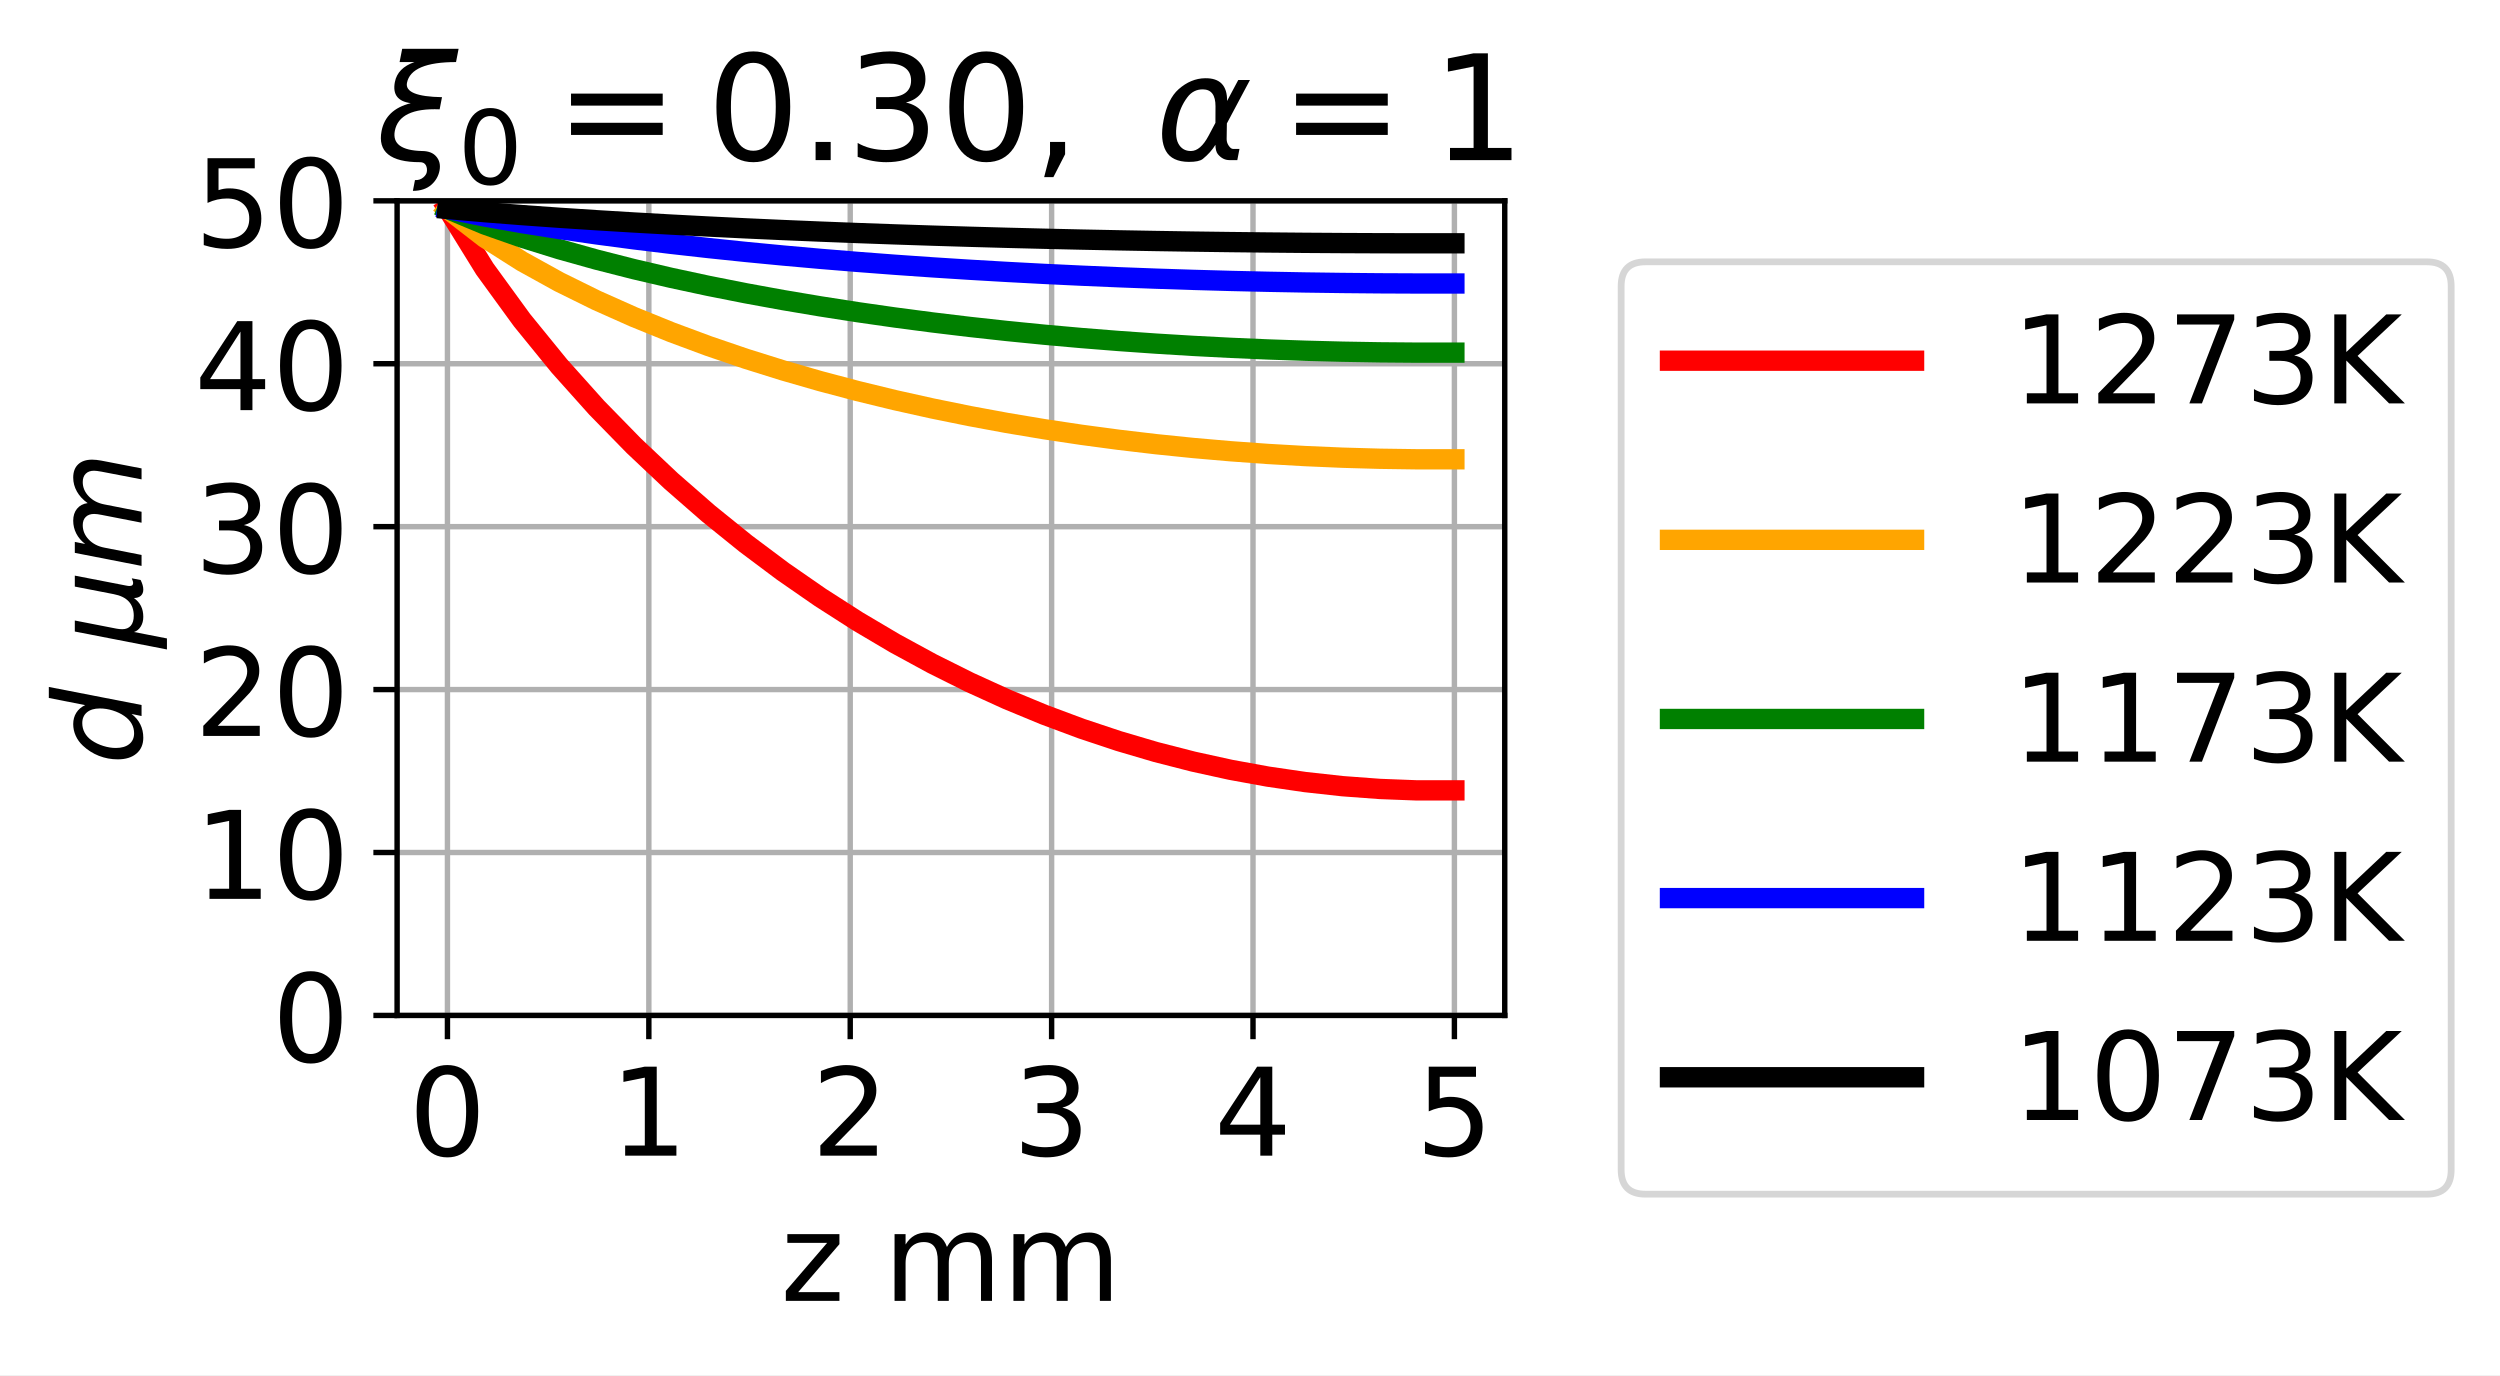
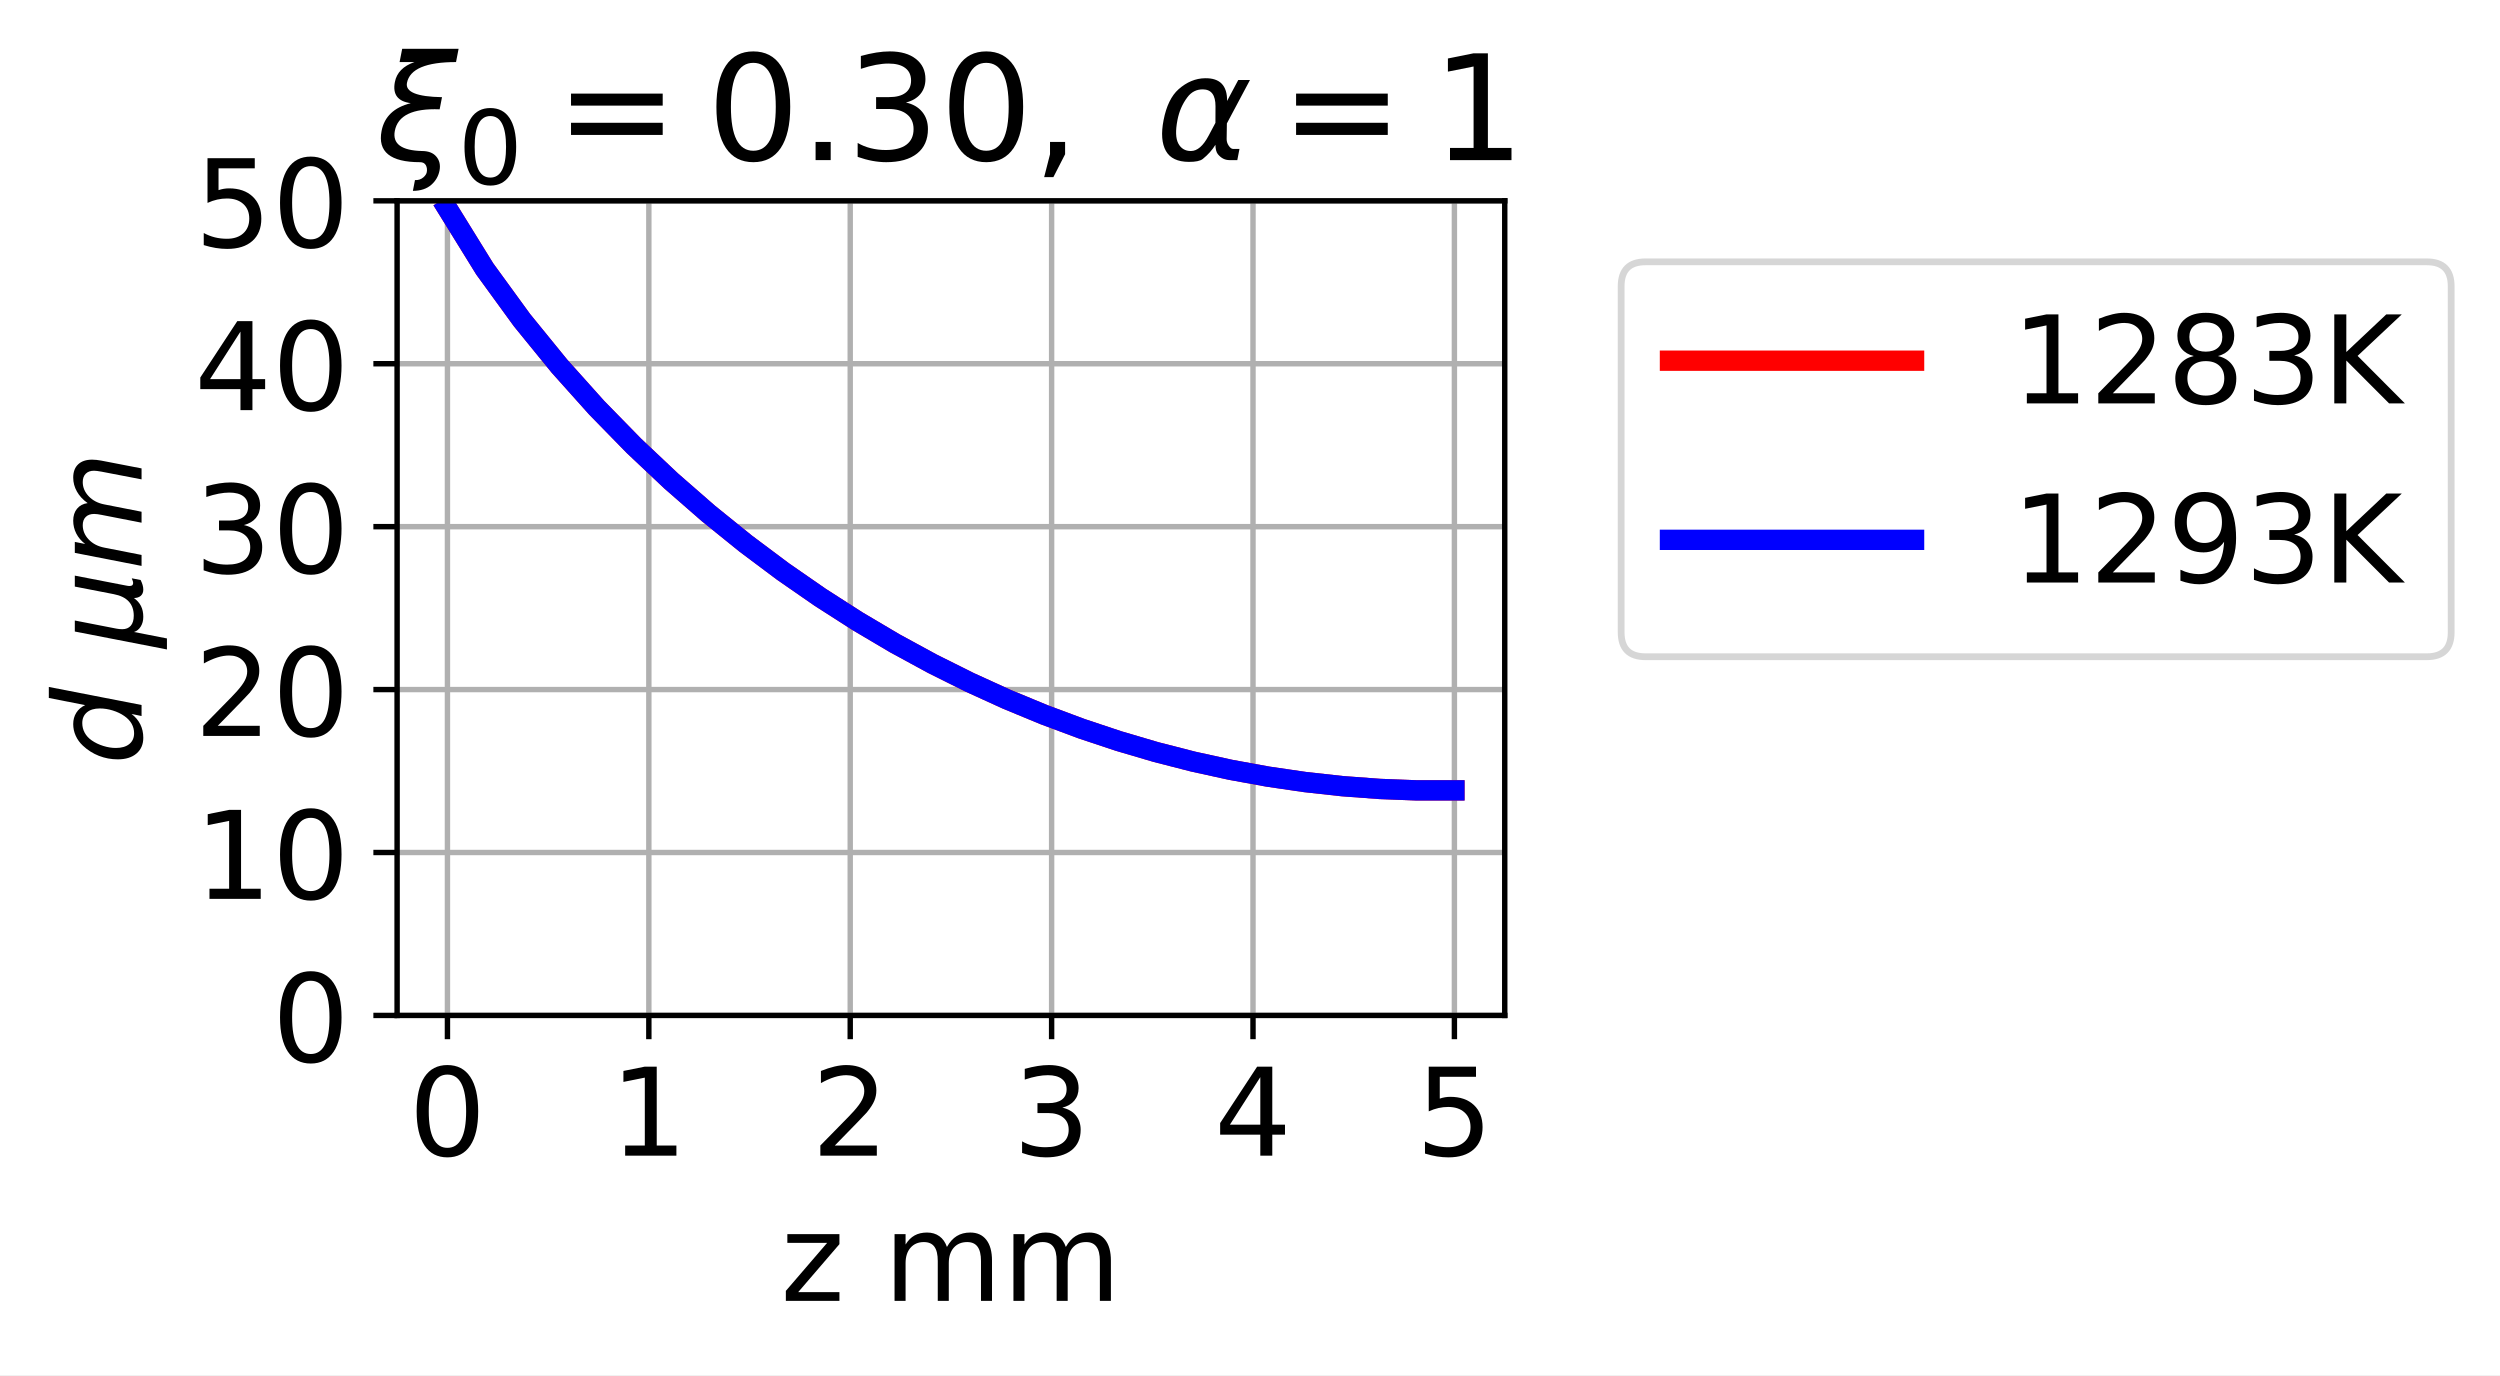
<svg xmlns="http://www.w3.org/2000/svg" xmlns:xlink="http://www.w3.org/1999/xlink" width="368.704pt" height="202.8pt" viewBox="0 0 368.704 202.8" version="1.1">
  <defs>
    <style type="text/css">*{stroke-linejoin: round; stroke-linecap: butt}</style>
  </defs>
  <g id="figure_1">
    <g id="patch_1">
      <path d="M 0 202.8  L 368.704 202.8  L 368.704 0  L 0 0  z " style="fill: #ffffff" />
    </g>
    <g id="axes_1">
      <g id="patch_2">
        <path d="M 58.565 149.758  L 221.922 149.758  L 221.922 29.616  L 58.565 29.616  z " style="fill: #ffffff" />
      </g>
      <g id="matplotlib.axis_1">
        <g id="xtick_1">
          <g id="line2d_1">
-             <path d="M 65.99 149.758  L 65.99 29.616  " clip-path="url(#p1eda17316c)" style="fill: none; stroke: #b0b0b0; stroke-width: 0.8; stroke-linecap: square" />
+             <path d="M 65.99 149.758  L 65.99 29.616  " clip-path="url(#pf75b3f08cc)" style="fill: none; stroke: #b0b0b0; stroke-width: 0.8; stroke-linecap: square" />
          </g>
          <g id="line2d_2">
            <defs>
-               <path id="m4f6c3c1732" d="M 0 0  L 0 3.5  " style="stroke: #000000; stroke-width: 0.8" />
-             </defs>
-             <g>
-               <use xlink:href="#m4f6c3c1732" x="65.99" y="149.758" style="stroke: #000000; stroke-width: 0.8" />
+               <path id="m64d408e372" d="M 0 0  L 0 3.5  " style="stroke: #000000; stroke-width: 0.8" />
+             </defs>
+             <g>
+               <use xlink:href="#m64d408e372" x="65.99" y="149.758" style="stroke: #000000; stroke-width: 0.8" />
            </g>
          </g>
          <g id="text_1">
            <g transform="translate(60.26407 170.4355) scale(0.18 -0.18)">
              <defs>
                <path id="DejaVuSans-30" d="M 2034 4250  Q 1547 4250 1301 3770  Q 1056 3291 1056 2328  Q 1056 1369 1301 889  Q 1547 409 2034 409  Q 2525 409 2770 889  Q 3016 1369 3016 2328  Q 3016 3291 2770 3770  Q 2525 4250 2034 4250  z M 2034 4750  Q 2819 4750 3233 4129  Q 3647 3509 3647 2328  Q 3647 1150 3233 529  Q 2819 -91 2034 -91  Q 1250 -91 836 529  Q 422 1150 422 2328  Q 422 3509 836 4129  Q 1250 4750 2034 4750  z " transform="scale(0.015625)" />
              </defs>
              <use xlink:href="#DejaVuSans-30" />
            </g>
          </g>
        </g>
        <g id="xtick_2">
          <g id="line2d_3">
-             <path d="M 95.692 149.758  L 95.692 29.616  " clip-path="url(#p1eda17316c)" style="fill: none; stroke: #b0b0b0; stroke-width: 0.8; stroke-linecap: square" />
+             <path d="M 95.692 149.758  L 95.692 29.616  " clip-path="url(#pf75b3f08cc)" style="fill: none; stroke: #b0b0b0; stroke-width: 0.8; stroke-linecap: square" />
          </g>
          <g id="line2d_4">
            <g>
-               <use xlink:href="#m4f6c3c1732" x="95.692" y="149.758" style="stroke: #000000; stroke-width: 0.8" />
+               <use xlink:href="#m64d408e372" x="95.692" y="149.758" style="stroke: #000000; stroke-width: 0.8" />
            </g>
          </g>
          <g id="text_2">
            <g transform="translate(89.96533 170.4355) scale(0.18 -0.18)">
              <defs>
                <path id="DejaVuSans-31" d="M 794 531  L 1825 531  L 1825 4091  L 703 3866  L 703 4441  L 1819 4666  L 2450 4666  L 2450 531  L 3481 531  L 3481 0  L 794 0  L 794 531  z " transform="scale(0.015625)" />
              </defs>
              <use xlink:href="#DejaVuSans-31" />
            </g>
          </g>
        </g>
        <g id="xtick_3">
          <g id="line2d_5">
-             <path d="M 125.393 149.758  L 125.393 29.616  " clip-path="url(#p1eda17316c)" style="fill: none; stroke: #b0b0b0; stroke-width: 0.8; stroke-linecap: square" />
+             <path d="M 125.393 149.758  L 125.393 29.616  " clip-path="url(#pf75b3f08cc)" style="fill: none; stroke: #b0b0b0; stroke-width: 0.8; stroke-linecap: square" />
          </g>
          <g id="line2d_6">
            <g>
-               <use xlink:href="#m4f6c3c1732" x="125.393" y="149.758" style="stroke: #000000; stroke-width: 0.8" />
+               <use xlink:href="#m64d408e372" x="125.393" y="149.758" style="stroke: #000000; stroke-width: 0.8" />
            </g>
          </g>
          <g id="text_3">
            <g transform="translate(119.6666 170.4355) scale(0.18 -0.18)">
              <defs>
                <path id="DejaVuSans-32" d="M 1228 531  L 3431 531  L 3431 0  L 469 0  L 469 531  Q 828 903 1448 1529  Q 2069 2156 2228 2338  Q 2531 2678 2651 2914  Q 2772 3150 2772 3378  Q 2772 3750 2511 3984  Q 2250 4219 1831 4219  Q 1534 4219 1204 4116  Q 875 4013 500 3803  L 500 4441  Q 881 4594 1212 4672  Q 1544 4750 1819 4750  Q 2544 4750 2975 4387  Q 3406 4025 3406 3419  Q 3406 3131 3298 2873  Q 3191 2616 2906 2266  Q 2828 2175 2409 1742  Q 1991 1309 1228 531  z " transform="scale(0.015625)" />
              </defs>
              <use xlink:href="#DejaVuSans-32" />
            </g>
          </g>
        </g>
        <g id="xtick_4">
          <g id="line2d_7">
-             <path d="M 155.094 149.758  L 155.094 29.616  " clip-path="url(#p1eda17316c)" style="fill: none; stroke: #b0b0b0; stroke-width: 0.8; stroke-linecap: square" />
+             <path d="M 155.094 149.758  L 155.094 29.616  " clip-path="url(#pf75b3f08cc)" style="fill: none; stroke: #b0b0b0; stroke-width: 0.8; stroke-linecap: square" />
          </g>
          <g id="line2d_8">
            <g>
-               <use xlink:href="#m4f6c3c1732" x="155.094" y="149.758" style="stroke: #000000; stroke-width: 0.8" />
+               <use xlink:href="#m64d408e372" x="155.094" y="149.758" style="stroke: #000000; stroke-width: 0.8" />
            </g>
          </g>
          <g id="text_4">
            <g transform="translate(149.3678 170.4355) scale(0.18 -0.18)">
              <defs>
                <path id="DejaVuSans-33" d="M 2597 2516  Q 3050 2419 3304 2112  Q 3559 1806 3559 1356  Q 3559 666 3084 287  Q 2609 -91 1734 -91  Q 1441 -91 1130 -33  Q 819 25 488 141  L 488 750  Q 750 597 1062 519  Q 1375 441 1716 441  Q 2309 441 2620 675  Q 2931 909 2931 1356  Q 2931 1769 2642 2001  Q 2353 2234 1838 2234  L 1294 2234  L 1294 2753  L 1863 2753  Q 2328 2753 2575 2939  Q 2822 3125 2822 3475  Q 2822 3834 2567 4026  Q 2313 4219 1838 4219  Q 1578 4219 1281 4162  Q 984 4106 628 3988  L 628 4550  Q 988 4650 1302 4700  Q 1616 4750 1894 4750  Q 2613 4750 3031 4423  Q 3450 4097 3450 3541  Q 3450 3153 3228 2886  Q 3006 2619 2597 2516  z " transform="scale(0.015625)" />
              </defs>
              <use xlink:href="#DejaVuSans-33" />
            </g>
          </g>
        </g>
        <g id="xtick_5">
          <g id="line2d_9">
-             <path d="M 184.795 149.758  L 184.795 29.616  " clip-path="url(#p1eda17316c)" style="fill: none; stroke: #b0b0b0; stroke-width: 0.8; stroke-linecap: square" />
+             <path d="M 184.795 149.758  L 184.795 29.616  " clip-path="url(#pf75b3f08cc)" style="fill: none; stroke: #b0b0b0; stroke-width: 0.8; stroke-linecap: square" />
          </g>
          <g id="line2d_10">
            <g>
-               <use xlink:href="#m4f6c3c1732" x="184.795" y="149.758" style="stroke: #000000; stroke-width: 0.8" />
+               <use xlink:href="#m64d408e372" x="184.795" y="149.758" style="stroke: #000000; stroke-width: 0.8" />
            </g>
          </g>
          <g id="text_5">
            <g transform="translate(179.0691 170.4355) scale(0.18 -0.18)">
              <defs>
                <path id="DejaVuSans-34" d="M 2419 4116  L 825 1625  L 2419 1625  L 2419 4116  z M 2253 4666  L 3047 4666  L 3047 1625  L 3713 1625  L 3713 1100  L 3047 1100  L 3047 0  L 2419 0  L 2419 1100  L 313 1100  L 313 1709  L 2253 4666  z " transform="scale(0.015625)" />
              </defs>
              <use xlink:href="#DejaVuSans-34" />
            </g>
          </g>
        </g>
        <g id="xtick_6">
          <g id="line2d_11">
-             <path d="M 214.497 149.758  L 214.497 29.616  " clip-path="url(#p1eda17316c)" style="fill: none; stroke: #b0b0b0; stroke-width: 0.8; stroke-linecap: square" />
+             <path d="M 214.497 149.758  L 214.497 29.616  " clip-path="url(#pf75b3f08cc)" style="fill: none; stroke: #b0b0b0; stroke-width: 0.8; stroke-linecap: square" />
          </g>
          <g id="line2d_12">
            <g>
-               <use xlink:href="#m4f6c3c1732" x="214.497" y="149.758" style="stroke: #000000; stroke-width: 0.8" />
+               <use xlink:href="#m64d408e372" x="214.497" y="149.758" style="stroke: #000000; stroke-width: 0.8" />
            </g>
          </g>
          <g id="text_6">
            <g transform="translate(208.7704 170.4355) scale(0.18 -0.18)">
              <defs>
                <path id="DejaVuSans-35" d="M 691 4666  L 3169 4666  L 3169 4134  L 1269 4134  L 1269 2991  Q 1406 3038 1543 3061  Q 1681 3084 1819 3084  Q 2600 3084 3056 2656  Q 3513 2228 3513 1497  Q 3513 744 3044 326  Q 2575 -91 1722 -91  Q 1428 -91 1123 -41  Q 819 9 494 109  L 494 744  Q 775 591 1075 516  Q 1375 441 1709 441  Q 2250 441 2565 725  Q 2881 1009 2881 1497  Q 2881 1984 2565 2268  Q 2250 2553 1709 2553  Q 1456 2553 1204 2497  Q 953 2441 691 2322  L 691 4666  z " transform="scale(0.015625)" />
              </defs>
              <use xlink:href="#DejaVuSans-35" />
            </g>
          </g>
        </g>
        <g id="text_7">
          <g transform="translate(115.1264 191.8561) scale(0.18 -0.18)">
            <defs>
              <path id="DejaVuSans-7a" d="M 353 3500  L 3084 3500  L 3084 2975  L 922 459  L 3084 459  L 3084 0  L 275 0  L 275 525  L 2438 3041  L 353 3041  L 353 3500  z " transform="scale(0.015625)" />
              <path id="DejaVuSans-20" transform="scale(0.015625)" />
              <path id="DejaVuSans-6d" d="M 3328 2828  Q 3544 3216 3844 3400  Q 4144 3584 4550 3584  Q 5097 3584 5394 3201  Q 5691 2819 5691 2113  L 5691 0  L 5113 0  L 5113 2094  Q 5113 2597 4934 2840  Q 4756 3084 4391 3084  Q 3944 3084 3684 2787  Q 3425 2491 3425 1978  L 3425 0  L 2847 0  L 2847 2094  Q 2847 2600 2669 2842  Q 2491 3084 2119 3084  Q 1678 3084 1418 2786  Q 1159 2488 1159 1978  L 1159 0  L 581 0  L 581 3500  L 1159 3500  L 1159 2956  Q 1356 3278 1631 3431  Q 1906 3584 2284 3584  Q 2666 3584 2933 3390  Q 3200 3197 3328 2828  z " transform="scale(0.015625)" />
            </defs>
            <use xlink:href="#DejaVuSans-7a" />
            <use xlink:href="#DejaVuSans-20" x="52.49" />
            <use xlink:href="#DejaVuSans-6d" x="84.277" />
            <use xlink:href="#DejaVuSans-6d" x="181.689" />
          </g>
        </g>
      </g>
      <g id="matplotlib.axis_2">
        <g id="ytick_1">
          <g id="line2d_13">
-             <path d="M 58.565 149.758  L 221.922 149.758  " clip-path="url(#p1eda17316c)" style="fill: none; stroke: #b0b0b0; stroke-width: 0.8; stroke-linecap: square" />
+             <path d="M 58.565 149.758  L 221.922 149.758  " clip-path="url(#pf75b3f08cc)" style="fill: none; stroke: #b0b0b0; stroke-width: 0.8; stroke-linecap: square" />
          </g>
          <g id="line2d_14">
            <defs>
-               <path id="m33d7de1050" d="M 0 0  L -3.5 0  " style="stroke: #000000; stroke-width: 0.8" />
-             </defs>
-             <g>
-               <use xlink:href="#m33d7de1050" x="58.565" y="149.758" style="stroke: #000000; stroke-width: 0.8" />
+               <path id="m4c999a441b" d="M 0 0  L -3.5 0  " style="stroke: #000000; stroke-width: 0.8" />
+             </defs>
+             <g>
+               <use xlink:href="#m4c999a441b" x="58.565" y="149.758" style="stroke: #000000; stroke-width: 0.8" />
            </g>
          </g>
          <g id="text_8">
            <g transform="translate(40.1125 156.5969) scale(0.18 -0.18)">
              <use xlink:href="#DejaVuSans-30" />
            </g>
          </g>
        </g>
        <g id="ytick_2">
          <g id="line2d_15">
-             <path d="M 58.565 125.73  L 221.922 125.73  " clip-path="url(#p1eda17316c)" style="fill: none; stroke: #b0b0b0; stroke-width: 0.8; stroke-linecap: square" />
+             <path d="M 58.565 125.73  L 221.922 125.73  " clip-path="url(#pf75b3f08cc)" style="fill: none; stroke: #b0b0b0; stroke-width: 0.8; stroke-linecap: square" />
          </g>
          <g id="line2d_16">
            <g>
-               <use xlink:href="#m33d7de1050" x="58.565" y="125.73" style="stroke: #000000; stroke-width: 0.8" />
+               <use xlink:href="#m4c999a441b" x="58.565" y="125.73" style="stroke: #000000; stroke-width: 0.8" />
            </g>
          </g>
          <g id="text_9">
            <g transform="translate(28.66 132.5684) scale(0.18 -0.18)">
              <use xlink:href="#DejaVuSans-31" />
              <use xlink:href="#DejaVuSans-30" x="63.623" />
            </g>
          </g>
        </g>
        <g id="ytick_3">
          <g id="line2d_17">
-             <path d="M 58.565 101.701  L 221.922 101.701  " clip-path="url(#p1eda17316c)" style="fill: none; stroke: #b0b0b0; stroke-width: 0.8; stroke-linecap: square" />
+             <path d="M 58.565 101.701  L 221.922 101.701  " clip-path="url(#pf75b3f08cc)" style="fill: none; stroke: #b0b0b0; stroke-width: 0.8; stroke-linecap: square" />
          </g>
          <g id="line2d_18">
            <g>
-               <use xlink:href="#m33d7de1050" x="58.565" y="101.701" style="stroke: #000000; stroke-width: 0.8" />
+               <use xlink:href="#m4c999a441b" x="58.565" y="101.701" style="stroke: #000000; stroke-width: 0.8" />
            </g>
          </g>
          <g id="text_10">
            <g transform="translate(28.66 108.54) scale(0.18 -0.18)">
              <use xlink:href="#DejaVuSans-32" />
              <use xlink:href="#DejaVuSans-30" x="63.623" />
            </g>
          </g>
        </g>
        <g id="ytick_4">
          <g id="line2d_19">
-             <path d="M 58.565 77.673  L 221.922 77.673  " clip-path="url(#p1eda17316c)" style="fill: none; stroke: #b0b0b0; stroke-width: 0.8; stroke-linecap: square" />
+             <path d="M 58.565 77.673  L 221.922 77.673  " clip-path="url(#pf75b3f08cc)" style="fill: none; stroke: #b0b0b0; stroke-width: 0.8; stroke-linecap: square" />
          </g>
          <g id="line2d_20">
            <g>
-               <use xlink:href="#m33d7de1050" x="58.565" y="77.673" style="stroke: #000000; stroke-width: 0.8" />
+               <use xlink:href="#m4c999a441b" x="58.565" y="77.673" style="stroke: #000000; stroke-width: 0.8" />
            </g>
          </g>
          <g id="text_11">
            <g transform="translate(28.66 84.5115) scale(0.18 -0.18)">
              <use xlink:href="#DejaVuSans-33" />
              <use xlink:href="#DejaVuSans-30" x="63.623" />
            </g>
          </g>
        </g>
        <g id="ytick_5">
          <g id="line2d_21">
-             <path d="M 58.565 53.644  L 221.922 53.644  " clip-path="url(#p1eda17316c)" style="fill: none; stroke: #b0b0b0; stroke-width: 0.8; stroke-linecap: square" />
+             <path d="M 58.565 53.644  L 221.922 53.644  " clip-path="url(#pf75b3f08cc)" style="fill: none; stroke: #b0b0b0; stroke-width: 0.8; stroke-linecap: square" />
          </g>
          <g id="line2d_22">
            <g>
-               <use xlink:href="#m33d7de1050" x="58.565" y="53.644" style="stroke: #000000; stroke-width: 0.8" />
+               <use xlink:href="#m4c999a441b" x="58.565" y="53.644" style="stroke: #000000; stroke-width: 0.8" />
            </g>
          </g>
          <g id="text_12">
            <g transform="translate(28.66 60.48305) scale(0.18 -0.18)">
              <use xlink:href="#DejaVuSans-34" />
              <use xlink:href="#DejaVuSans-30" x="63.623" />
            </g>
          </g>
        </g>
        <g id="ytick_6">
          <g id="line2d_23">
-             <path d="M 58.565 29.616  L 221.922 29.616  " clip-path="url(#p1eda17316c)" style="fill: none; stroke: #b0b0b0; stroke-width: 0.8; stroke-linecap: square" />
+             <path d="M 58.565 29.616  L 221.922 29.616  " clip-path="url(#pf75b3f08cc)" style="fill: none; stroke: #b0b0b0; stroke-width: 0.8; stroke-linecap: square" />
          </g>
          <g id="line2d_24">
            <g>
-               <use xlink:href="#m33d7de1050" x="58.565" y="29.616" style="stroke: #000000; stroke-width: 0.8" />
+               <use xlink:href="#m4c999a441b" x="58.565" y="29.616" style="stroke: #000000; stroke-width: 0.8" />
            </g>
          </g>
          <g id="text_13">
            <g transform="translate(28.66 36.45459) scale(0.18 -0.18)">
              <use xlink:href="#DejaVuSans-35" />
              <use xlink:href="#DejaVuSans-30" x="63.623" />
            </g>
          </g>
        </g>
        <g id="text_14">
          <g transform="translate(20.88 112.8171) rotate(-90) scale(0.18 -0.18)">
            <defs>
              <path id="DejaVuSans-Oblique-64" d="M 2675 525  Q 2444 222 2128 65  Q 1813 -91 1428 -91  Q 903 -91 598 267  Q 294 625 294 1247  Q 294 1766 478 2236  Q 663 2706 1013 3078  Q 1244 3325 1534 3454  Q 1825 3584 2144 3584  Q 2481 3584 2739 3421  Q 2997 3259 3138 2956  L 3513 4863  L 4091 4863  L 3144 0  L 2566 0  L 2675 525  z M 891 1350  Q 891 897 1095 644  Q 1300 391 1663 391  Q 1931 391 2161 520  Q 2391 650 2566 903  Q 2750 1166 2856 1509  Q 2963 1853 2963 2188  Q 2963 2622 2758 2865  Q 2553 3109 2194 3109  Q 1922 3109 1687 2981  Q 1453 2853 1288 2613  Q 1106 2353 998 2009  Q 891 1666 891 1350  z " transform="scale(0.015625)" />
              <path id="DejaVuSans-Oblique-3bc" d="M -84 -1331  L 856 3500  L 1434 3500  L 1009 1322  Q 997 1256 987 1175  Q 978 1094 978 1013  Q 978 722 1161 565  Q 1344 409 1684 409  Q 2147 409 2431 671  Q 2716 934 2816 1459  L 3213 3500  L 3788 3500  L 3266 809  Q 3253 750 3248 706  Q 3244 663 3244 628  Q 3244 531 3283 486  Q 3322 441 3406 441  Q 3438 441 3492 456  Q 3547 472 3647 513  L 3559 50  Q 3422 -19 3297 -55  Q 3172 -91 3053 -91  Q 2847 -91 2730 40  Q 2613 172 2613 403  Q 2438 153 2195 31  Q 1953 -91 1625 -91  Q 1334 -91 1117 43  Q 900 178 831 397  L 494 -1331  L -84 -1331  z " transform="scale(0.015625)" />
              <path id="DejaVuSans-Oblique-6d" d="M 5747 2113  L 5338 0  L 4763 0  L 5166 2094  Q 5191 2228 5203 2325  Q 5216 2422 5216 2491  Q 5216 2772 5059 2928  Q 4903 3084 4622 3084  Q 4203 3084 3875 2770  Q 3547 2456 3450 1953  L 3066 0  L 2491 0  L 2900 2094  Q 2925 2209 2937 2307  Q 2950 2406 2950 2484  Q 2950 2769 2794 2926  Q 2638 3084 2363 3084  Q 1938 3084 1609 2770  Q 1281 2456 1184 1953  L 800 0  L 225 0  L 909 3500  L 1484 3500  L 1375 2956  Q 1609 3263 1923 3423  Q 2238 3584 2597 3584  Q 2978 3584 3223 3384  Q 3469 3184 3519 2828  Q 3781 3197 4126 3390  Q 4472 3584 4856 3584  Q 5306 3584 5551 3325  Q 5797 3066 5797 2591  Q 5797 2488 5784 2364  Q 5772 2241 5747 2113  z " transform="scale(0.015625)" />
            </defs>
            <use xlink:href="#DejaVuSans-Oblique-64" transform="translate(0 0.015625)" />
            <use xlink:href="#DejaVuSans-Oblique-3bc" transform="translate(95.94694 0.015625)" />
            <use xlink:href="#DejaVuSans-Oblique-6d" transform="translate(159.57 0.015625)" />
          </g>
        </g>
      </g>
      <g id="line2d_25">
-         <path d="M 65.99 30.767  L 71.491 39.663  L 76.991 47.223  L 82.491 53.98  L 87.991 60.123  L 93.491 65.751  L 98.992 70.94  L 104.492 75.739  L 109.992 80.182  L 115.492 84.299  L 120.993 88.11  L 126.493 91.635  L 131.993 94.888  L 137.493 97.881  L 142.994 100.627  L 148.494 103.134  L 153.994 105.41  L 159.494 107.462  L 164.995 109.295  L 170.495 110.916  L 175.995 112.327  L 181.495 113.534  L 186.995 114.537  L 192.496 115.341  L 197.996 115.947  L 203.496 116.355  L 208.996 116.568  L 214.497 116.568  " clip-path="url(#p1eda17316c)" style="fill: none; stroke: #ff0000; stroke-width: 3; stroke-linecap: square" />
+         <path d="M 65.99 30.767  L 71.491 39.663  L 76.991 47.223  L 82.491 53.98  L 87.991 60.123  L 93.491 65.751  L 98.992 70.94  L 104.492 75.739  L 109.992 80.182  L 115.492 84.299  L 120.993 88.11  L 126.493 91.635  L 131.993 94.888  L 137.493 97.881  L 142.994 100.627  L 148.494 103.134  L 153.994 105.41  L 159.494 107.462  L 164.995 109.295  L 170.495 110.916  L 175.995 112.327  L 181.495 113.534  L 186.995 114.537  L 192.496 115.341  L 197.996 115.947  L 203.496 116.355  L 208.996 116.568  L 214.497 116.568  " clip-path="url(#pf75b3f08cc)" style="fill: none; stroke: #ff0000; stroke-width: 3; stroke-linecap: square" />
      </g>
      <g id="line2d_26">
-         <path d="M 65.99 30.803  L 71.491 35.061  L 76.991 38.554  L 82.491 41.595  L 87.991 44.307  L 93.491 46.758  L 98.992 48.991  L 104.492 51.034  L 109.992 52.91  L 115.492 54.634  L 120.993 56.219  L 126.493 57.677  L 131.993 59.015  L 137.493 60.24  L 142.994 61.359  L 148.494 62.377  L 153.994 63.297  L 159.494 64.124  L 164.995 64.86  L 170.495 65.509  L 175.995 66.072  L 181.495 66.551  L 186.995 66.949  L 192.496 67.265  L 197.996 67.501  L 203.496 67.658  L 208.996 67.737  L 214.497 67.737  " clip-path="url(#p1eda17316c)" style="fill: none; stroke: #ffa500; stroke-width: 3; stroke-linecap: square" />
-       </g>
-       <g id="line2d_27">
-         <path d="M 65.99 30.815  L 71.491 33.11  L 76.991 35.047  L 82.491 36.757  L 87.991 38.296  L 93.491 39.698  L 98.992 40.982  L 104.492 42.163  L 109.992 43.252  L 115.492 44.257  L 120.993 45.184  L 126.493 46.04  L 131.993 46.827  L 137.493 47.55  L 142.994 48.211  L 148.494 48.814  L 153.994 49.361  L 159.494 49.852  L 164.995 50.291  L 170.495 50.677  L 175.995 51.013  L 181.495 51.299  L 186.995 51.537  L 192.496 51.726  L 197.996 51.868  L 203.496 51.962  L 208.996 52.009  L 214.497 52.009  " clip-path="url(#p1eda17316c)" style="fill: none; stroke: #008000; stroke-width: 3; stroke-linecap: square" />
-       </g>
-       <g id="line2d_28">
-         <path d="M 65.99 30.817  L 71.491 31.934  L 76.991 32.907  L 82.491 33.779  L 87.991 34.571  L 93.491 35.298  L 98.992 35.966  L 104.492 36.584  L 109.992 37.156  L 115.492 37.685  L 120.993 38.175  L 126.493 38.627  L 131.993 39.045  L 137.493 39.429  L 142.994 39.781  L 148.494 40.102  L 153.994 40.393  L 159.494 40.656  L 164.995 40.89  L 170.495 41.097  L 175.995 41.276  L 181.495 41.43  L 186.995 41.557  L 192.496 41.659  L 197.996 41.734  L 203.496 41.785  L 208.996 41.81  L 214.497 41.81  " clip-path="url(#p1eda17316c)" style="fill: none; stroke: #0000ff; stroke-width: 3; stroke-linecap: square" />
-       </g>
-       <g id="line2d_29">
-         <path d="M 65.99 30.817  L 71.491 31.294  L 76.991 31.724  L 82.491 32.117  L 87.991 32.478  L 93.491 32.812  L 98.992 33.122  L 104.492 33.41  L 109.992 33.678  L 115.492 33.926  L 120.993 34.157  L 126.493 34.37  L 131.993 34.568  L 137.493 34.75  L 142.994 34.917  L 148.494 35.07  L 153.994 35.208  L 159.494 35.334  L 164.995 35.445  L 170.495 35.544  L 175.995 35.63  L 181.495 35.703  L 186.995 35.764  L 192.496 35.813  L 197.996 35.849  L 203.496 35.873  L 208.996 35.886  L 214.497 35.886  " clip-path="url(#p1eda17316c)" style="fill: none; stroke: #000000; stroke-width: 3; stroke-linecap: square" />
+         <path d="M 65.99 30.767  L 71.491 39.663  L 76.991 47.223  L 82.491 53.98  L 87.991 60.123  L 93.491 65.751  L 98.992 70.94  L 104.492 75.739  L 109.992 80.182  L 115.492 84.299  L 120.993 88.11  L 126.493 91.635  L 131.993 94.888  L 137.493 97.881  L 142.994 100.627  L 148.494 103.134  L 153.994 105.41  L 159.494 107.462  L 164.995 109.295  L 170.495 110.916  L 175.995 112.327  L 181.495 113.534  L 186.995 114.537  L 192.496 115.341  L 197.996 115.947  L 203.496 116.355  L 208.996 116.568  L 214.497 116.568  " clip-path="url(#pf75b3f08cc)" style="fill: none; stroke: #0000ff; stroke-width: 3; stroke-linecap: square" />
      </g>
      <g id="patch_3">
        <path d="M 58.565 149.758  L 58.565 29.616  " style="fill: none; stroke: #000000; stroke-width: 0.8; stroke-linejoin: miter; stroke-linecap: square" />
      </g>
      <g id="patch_4">
        <path d="M 221.922 149.758  L 221.922 29.616  " style="fill: none; stroke: #000000; stroke-width: 0.8; stroke-linejoin: miter; stroke-linecap: square" />
      </g>
      <g id="patch_5">
        <path d="M 58.565 149.758  L 221.922 149.758  " style="fill: none; stroke: #000000; stroke-width: 0.8; stroke-linejoin: miter; stroke-linecap: square" />
      </g>
      <g id="patch_6">
        <path d="M 58.565 29.616  L 221.922 29.616  " style="fill: none; stroke: #000000; stroke-width: 0.8; stroke-linejoin: miter; stroke-linecap: square" />
      </g>
      <g id="text_15">
        <g transform="translate(55.46347 23.616) scale(0.216 -0.216)">
          <defs>
            <path id="DejaVuSans-Oblique-3be" d="M 2016 397  Q 2428 394 2628 159  Q 2844 -88 2772 -463  Q 2700 -822 2422 -1072  Q 2119 -1344 1609 -1344  Q 1656 -1109 1700 -872  Q 1913 -888 2072 -750  Q 2194 -641 2216 -525  Q 2247 -359 2175 -222  Q 2100 -91 1922 -91  Q -25 -91 241 1275  Q 422 2213 1516 2488  Q 663 2600 822 3413  Q 941 4028 1678 4284  L 1028 4284  L 1141 4863  L 3606 4863  L 3494 4284  Q 1528 4284 1350 3375  Q 1234 2778 2881 2750  L 2778 2219  Q 1009 2288 819 1275  Q 659 428 2016 397  z " transform="scale(0.015625)" />
            <path id="DejaVuSans-3d" d="M 678 2906  L 4684 2906  L 4684 2381  L 678 2381  L 678 2906  z M 678 1631  L 4684 1631  L 4684 1100  L 678 1100  L 678 1631  z " transform="scale(0.015625)" />
            <path id="DejaVuSans-2e" d="M 684 794  L 1344 794  L 1344 0  L 684 0  L 684 794  z " transform="scale(0.015625)" />
            <path id="DejaVuSans-2c" d="M 750 794  L 1409 794  L 1409 256  L 897 -744  L 494 -744  L 750 256  L 750 794  z " transform="scale(0.015625)" />
            <path id="DejaVuSans-Oblique-3b1" d="M 2619 1628  L 2622 2350  Q 2625 3088 2069 3091  Q 1653 3094 1394 2747  Q 1069 2319 959 1747  Q 825 1059 994 731  Q 1169 397 1547 397  Q 1966 397 2319 1063  L 2619 1628  z M 2166 3578  Q 3141 3594 3128 2584  Q 3128 2584 3616 3500  L 4128 3500  L 3119 1603  L 3109 919  Q 3109 766 3194 638  Q 3291 488 3391 488  L 3669 488  L 3575 0  L 3228 0  Q 2934 0 2722 263  Q 2622 394 2619 669  Q 2416 334 2066 50  Q 1900 -81 1453 -78  Q 722 -72 456 397  Q 184 884 353 1747  Q 534 2675 1009 3097  Q 1544 3569 2166 3578  z " transform="scale(0.015625)" />
          </defs>
          <use xlink:href="#DejaVuSans-Oblique-3be" transform="translate(0 0.015625)" />
          <use xlink:href="#DejaVuSans-30" transform="translate(55.76172 -16.39062) scale(0.7)" />
          <use xlink:href="#DejaVuSans-3d" transform="translate(122.5146 0.015625)" />
          <use xlink:href="#DejaVuSans-30" transform="translate(225.7861 0.015625)" />
          <use xlink:href="#DejaVuSans-2e" transform="translate(289.4092 0.015625)" />
          <use xlink:href="#DejaVuSans-33" transform="translate(321.1963 0.015625)" />
          <use xlink:href="#DejaVuSans-30" transform="translate(384.8193 0.015625)" />
          <use xlink:href="#DejaVuSans-2c" transform="translate(448.4424 0.015625)" />
          <use xlink:href="#DejaVuSans-Oblique-3b1" transform="translate(532.1823 0.015625)" />
          <use xlink:href="#DejaVuSans-3d" transform="translate(617.5827 0.015625)" />
          <use xlink:href="#DejaVuSans-31" transform="translate(720.8542 0.015625)" />
        </g>
      </g>
      <g id="legend_1">
        <g id="patch_7">
-           <path d="M 242.69 176.119  L 357.904 176.119  Q 361.504 176.119 361.504 172.519  L 361.504 42.216  Q 361.504 38.616 357.904 38.616  L 242.69 38.616  Q 239.09 38.616 239.09 42.216  L 239.09 172.519  Q 239.09 176.119 242.69 176.119  z " style="fill: #ffffff; opacity: 0.8; stroke: #cccccc; stroke-linejoin: miter" />
-         </g>
-         <g id="line2d_30">
+           <path d="M 242.69 96.857  L 357.904 96.857  Q 361.504 96.857 361.504 93.257  L 361.504 42.216  Q 361.504 38.616 357.904 38.616  L 242.69 38.616  Q 239.09 38.616 239.09 42.216  L 239.09 93.257  Q 239.09 96.857 242.69 96.857  z " style="fill: #ffffff; opacity: 0.8; stroke: #cccccc; stroke-linejoin: miter" />
+         </g>
+         <g id="line2d_27">
          <path d="M 246.29 53.193  L 264.29 53.193  L 282.29 53.193  " style="fill: none; stroke: #ff0000; stroke-width: 3; stroke-linecap: square" />
        </g>
        <g id="text_16">
          <g transform="translate(296.6898 59.49319) scale(0.18 -0.18)">
            <defs>
-               <path id="DejaVuSans-37" d="M 525 4666  L 3525 4666  L 3525 4397  L 1831 0  L 1172 0  L 2766 4134  L 525 4134  L 525 4666  z " transform="scale(0.015625)" />
+               <path id="DejaVuSans-38" d="M 2034 2216  Q 1584 2216 1326 1975  Q 1069 1734 1069 1313  Q 1069 891 1326 650  Q 1584 409 2034 409  Q 2484 409 2743 651  Q 3003 894 3003 1313  Q 3003 1734 2745 1975  Q 2488 2216 2034 2216  z M 1403 2484  Q 997 2584 770 2862  Q 544 3141 544 3541  Q 544 4100 942 4425  Q 1341 4750 2034 4750  Q 2731 4750 3128 4425  Q 3525 4100 3525 3541  Q 3525 3141 3298 2862  Q 3072 2584 2669 2484  Q 3125 2378 3379 2068  Q 3634 1759 3634 1313  Q 3634 634 3220 271  Q 2806 -91 2034 -91  Q 1263 -91 848 271  Q 434 634 434 1313  Q 434 1759 690 2068  Q 947 2378 1403 2484  z M 1172 3481  Q 1172 3119 1398 2916  Q 1625 2713 2034 2713  Q 2441 2713 2670 2916  Q 2900 3119 2900 3481  Q 2900 3844 2670 4047  Q 2441 4250 2034 4250  Q 1625 4250 1398 4047  Q 1172 3844 1172 3481  z " transform="scale(0.015625)" />
              <path id="DejaVuSans-4b" d="M 628 4666  L 1259 4666  L 1259 2694  L 3353 4666  L 4166 4666  L 1850 2491  L 4331 0  L 3500 0  L 1259 2247  L 1259 0  L 628 0  L 628 4666  z " transform="scale(0.015625)" />
            </defs>
            <use xlink:href="#DejaVuSans-31" />
            <use xlink:href="#DejaVuSans-32" x="63.623" />
-             <use xlink:href="#DejaVuSans-37" x="127.246" />
+             <use xlink:href="#DejaVuSans-38" x="127.246" />
            <use xlink:href="#DejaVuSans-33" x="190.869" />
            <use xlink:href="#DejaVuSans-4b" x="254.492" />
          </g>
        </g>
-         <g id="line2d_31">
-           <path d="M 246.29 79.614  L 264.29 79.614  L 282.29 79.614  " style="fill: none; stroke: #ffa500; stroke-width: 3; stroke-linecap: square" />
+         <g id="line2d_28">
+           <path d="M 246.29 79.614  L 264.29 79.614  L 282.29 79.614  " style="fill: none; stroke: #0000ff; stroke-width: 3; stroke-linecap: square" />
        </g>
        <g id="text_17">
          <g transform="translate(296.6898 85.91381) scale(0.18 -0.18)">
+             <defs>
+               <path id="DejaVuSans-39" d="M 703 97  L 703 672  Q 941 559 1184 500  Q 1428 441 1663 441  Q 2288 441 2617 861  Q 2947 1281 2994 2138  Q 2813 1869 2534 1725  Q 2256 1581 1919 1581  Q 1219 1581 811 2004  Q 403 2428 403 3163  Q 403 3881 828 4315  Q 1253 4750 1959 4750  Q 2769 4750 3195 4129  Q 3622 3509 3622 2328  Q 3622 1225 3098 567  Q 2575 -91 1691 -91  Q 1453 -91 1209 -44  Q 966 3 703 97  z M 1959 2075  Q 2384 2075 2632 2365  Q 2881 2656 2881 3163  Q 2881 3666 2632 3958  Q 2384 4250 1959 4250  Q 1534 4250 1286 3958  Q 1038 3666 1038 3163  Q 1038 2656 1286 2365  Q 1534 2075 1959 2075  z " transform="scale(0.015625)" />
+             </defs>
            <use xlink:href="#DejaVuSans-31" />
            <use xlink:href="#DejaVuSans-32" x="63.623" />
-             <use xlink:href="#DejaVuSans-32" x="127.246" />
-             <use xlink:href="#DejaVuSans-33" x="190.869" />
-             <use xlink:href="#DejaVuSans-4b" x="254.492" />
-           </g>
-         </g>
-         <g id="line2d_32">
-           <path d="M 246.29 106.034  L 264.29 106.034  L 282.29 106.034  " style="fill: none; stroke: #008000; stroke-width: 3; stroke-linecap: square" />
-         </g>
-         <g id="text_18">
-           <g transform="translate(296.6898 112.3344) scale(0.18 -0.18)">
-             <use xlink:href="#DejaVuSans-31" />
-             <use xlink:href="#DejaVuSans-31" x="63.623" />
-             <use xlink:href="#DejaVuSans-37" x="127.246" />
-             <use xlink:href="#DejaVuSans-33" x="190.869" />
-             <use xlink:href="#DejaVuSans-4b" x="254.492" />
-           </g>
-         </g>
-         <g id="line2d_33">
-           <path d="M 246.29 132.455  L 264.29 132.455  L 282.29 132.455  " style="fill: none; stroke: #0000ff; stroke-width: 3; stroke-linecap: square" />
-         </g>
-         <g id="text_19">
-           <g transform="translate(296.6898 138.7551) scale(0.18 -0.18)">
-             <use xlink:href="#DejaVuSans-31" />
-             <use xlink:href="#DejaVuSans-31" x="63.623" />
-             <use xlink:href="#DejaVuSans-32" x="127.246" />
-             <use xlink:href="#DejaVuSans-33" x="190.869" />
-             <use xlink:href="#DejaVuSans-4b" x="254.492" />
-           </g>
-         </g>
-         <g id="line2d_34">
-           <path d="M 246.29 158.876  L 264.29 158.876  L 282.29 158.876  " style="fill: none; stroke: #000000; stroke-width: 3; stroke-linecap: square" />
-         </g>
-         <g id="text_20">
-           <g transform="translate(296.6898 165.1757) scale(0.18 -0.18)">
-             <use xlink:href="#DejaVuSans-31" />
-             <use xlink:href="#DejaVuSans-30" x="63.623" />
-             <use xlink:href="#DejaVuSans-37" x="127.246" />
+             <use xlink:href="#DejaVuSans-39" x="127.246" />
            <use xlink:href="#DejaVuSans-33" x="190.869" />
            <use xlink:href="#DejaVuSans-4b" x="254.492" />
          </g>
        </g>
      </g>
    </g>
  </g>
  <defs>
-     <clipPath id="p1eda17316c">
+     <clipPath id="pf75b3f08cc">
      <rect x="58.565" y="29.616" width="163.357" height="120.142" />
    </clipPath>
  </defs>
</svg>
